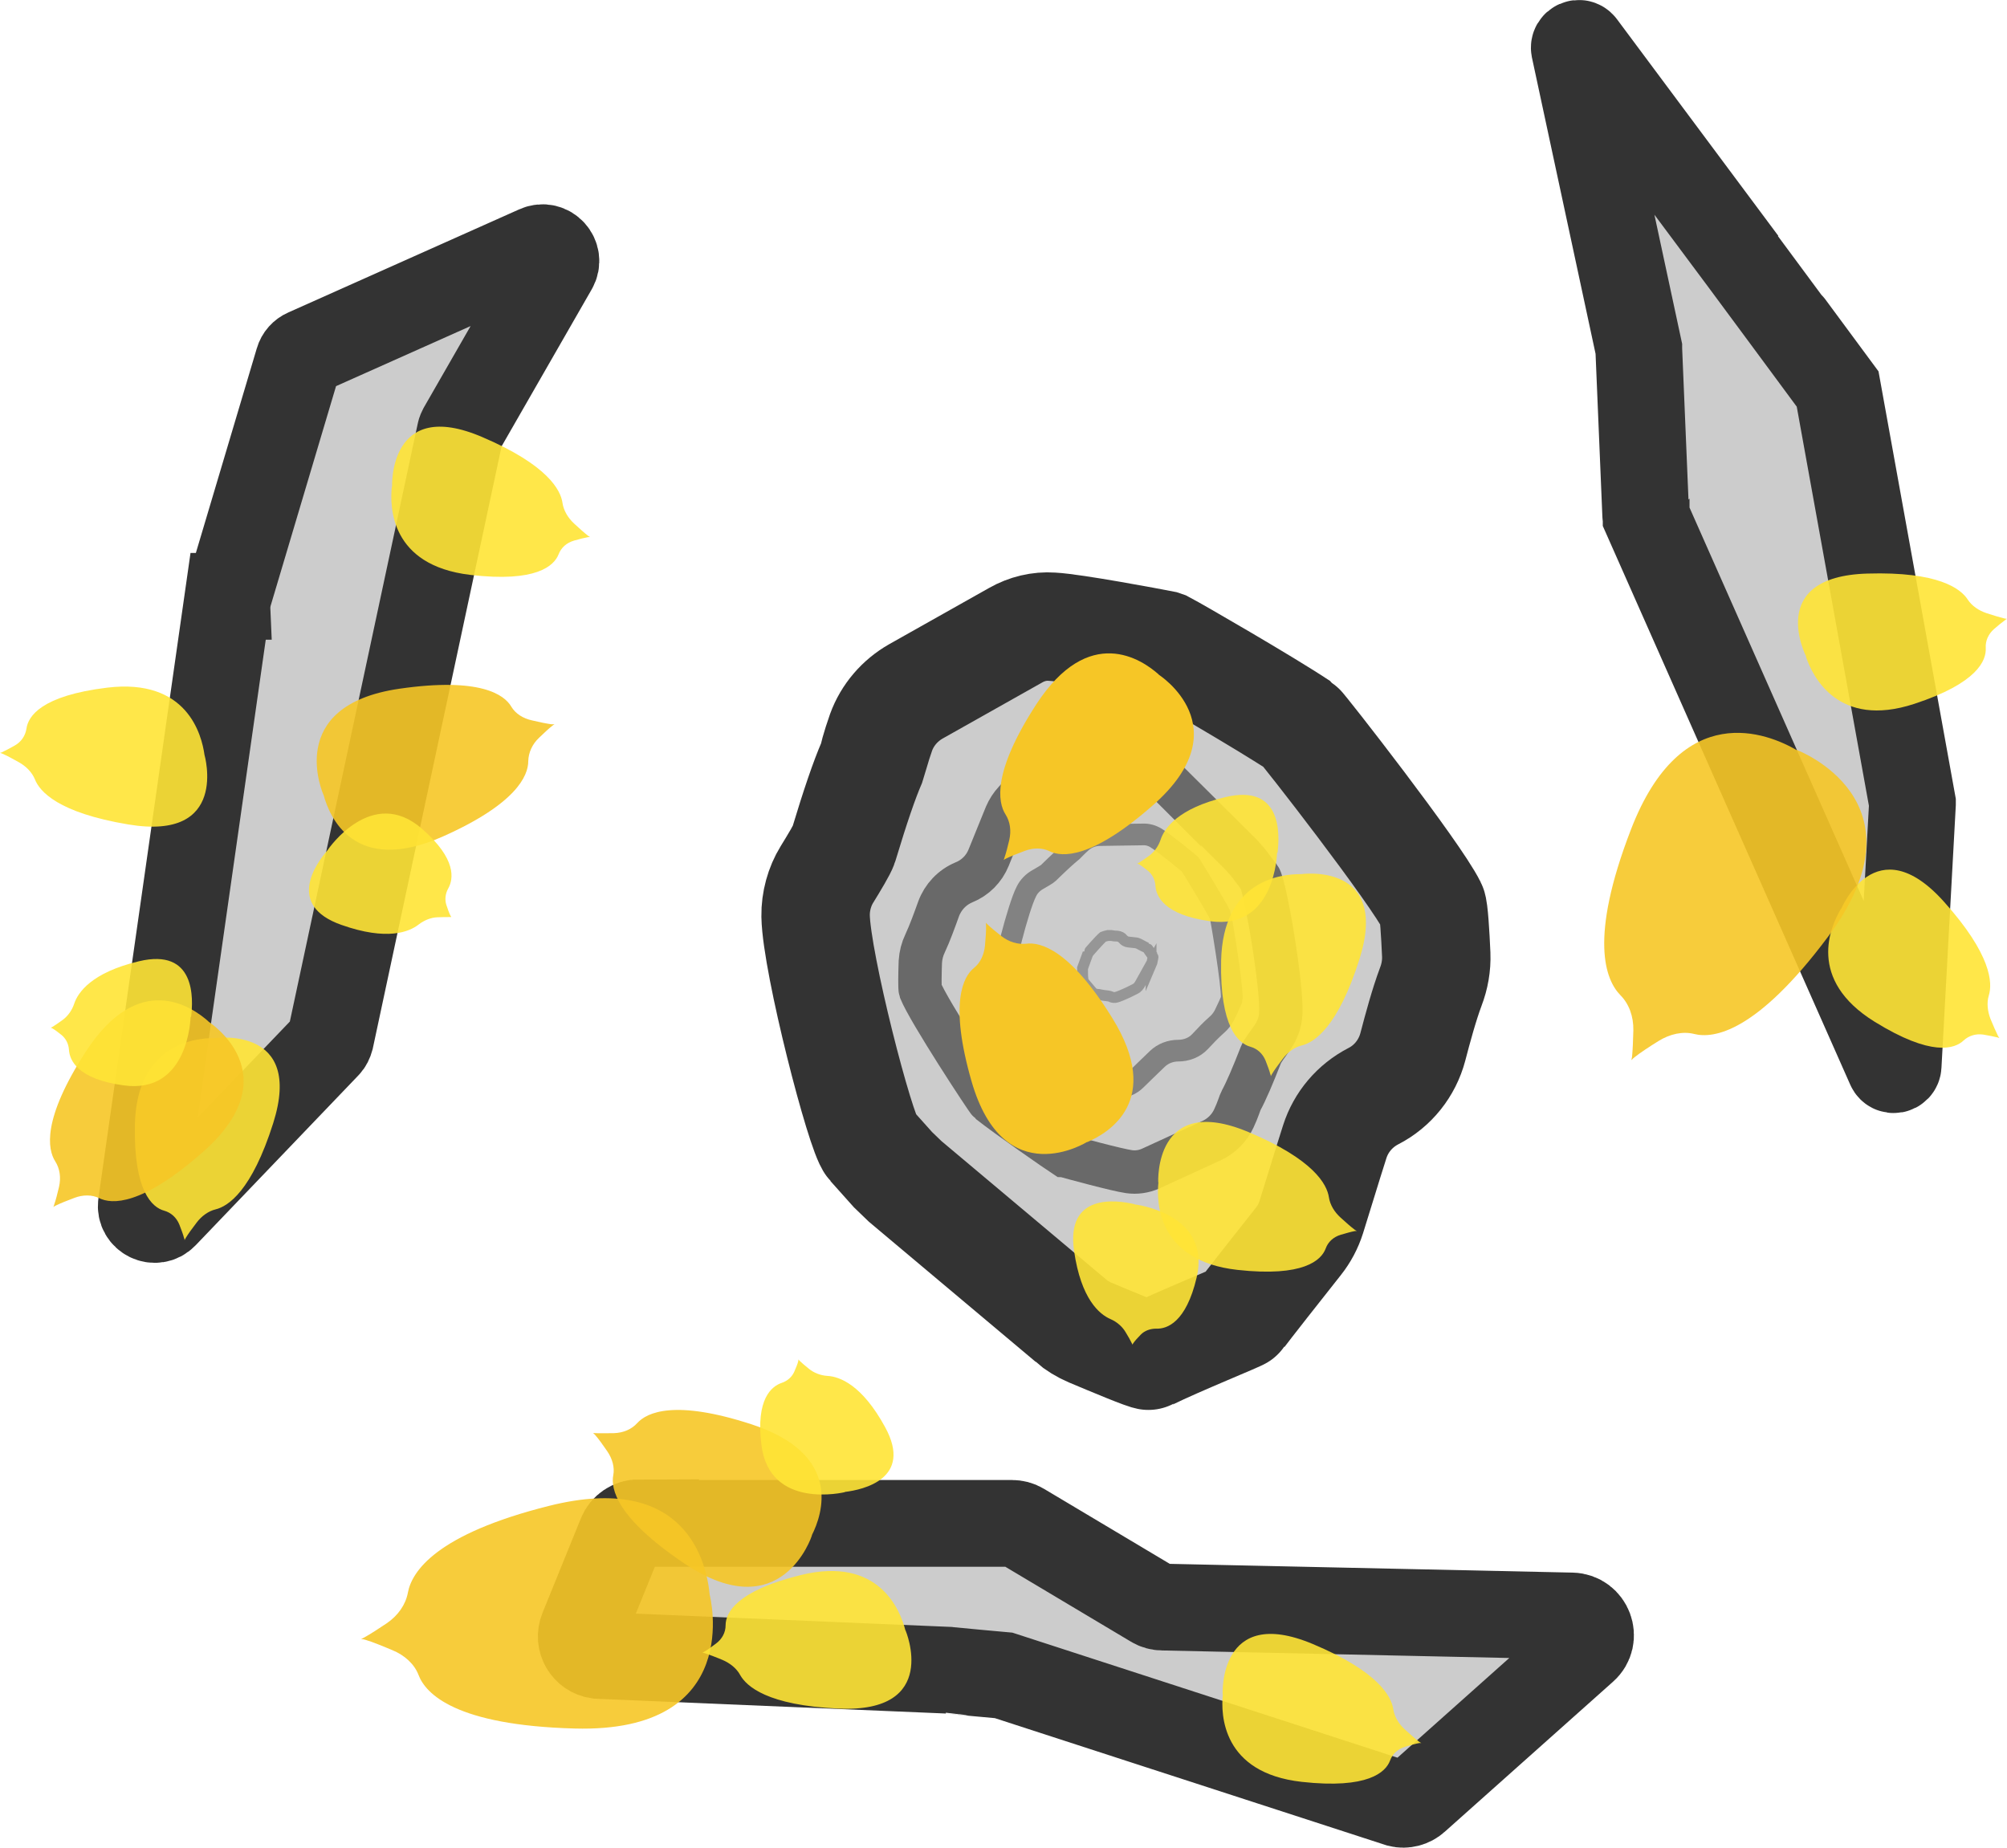
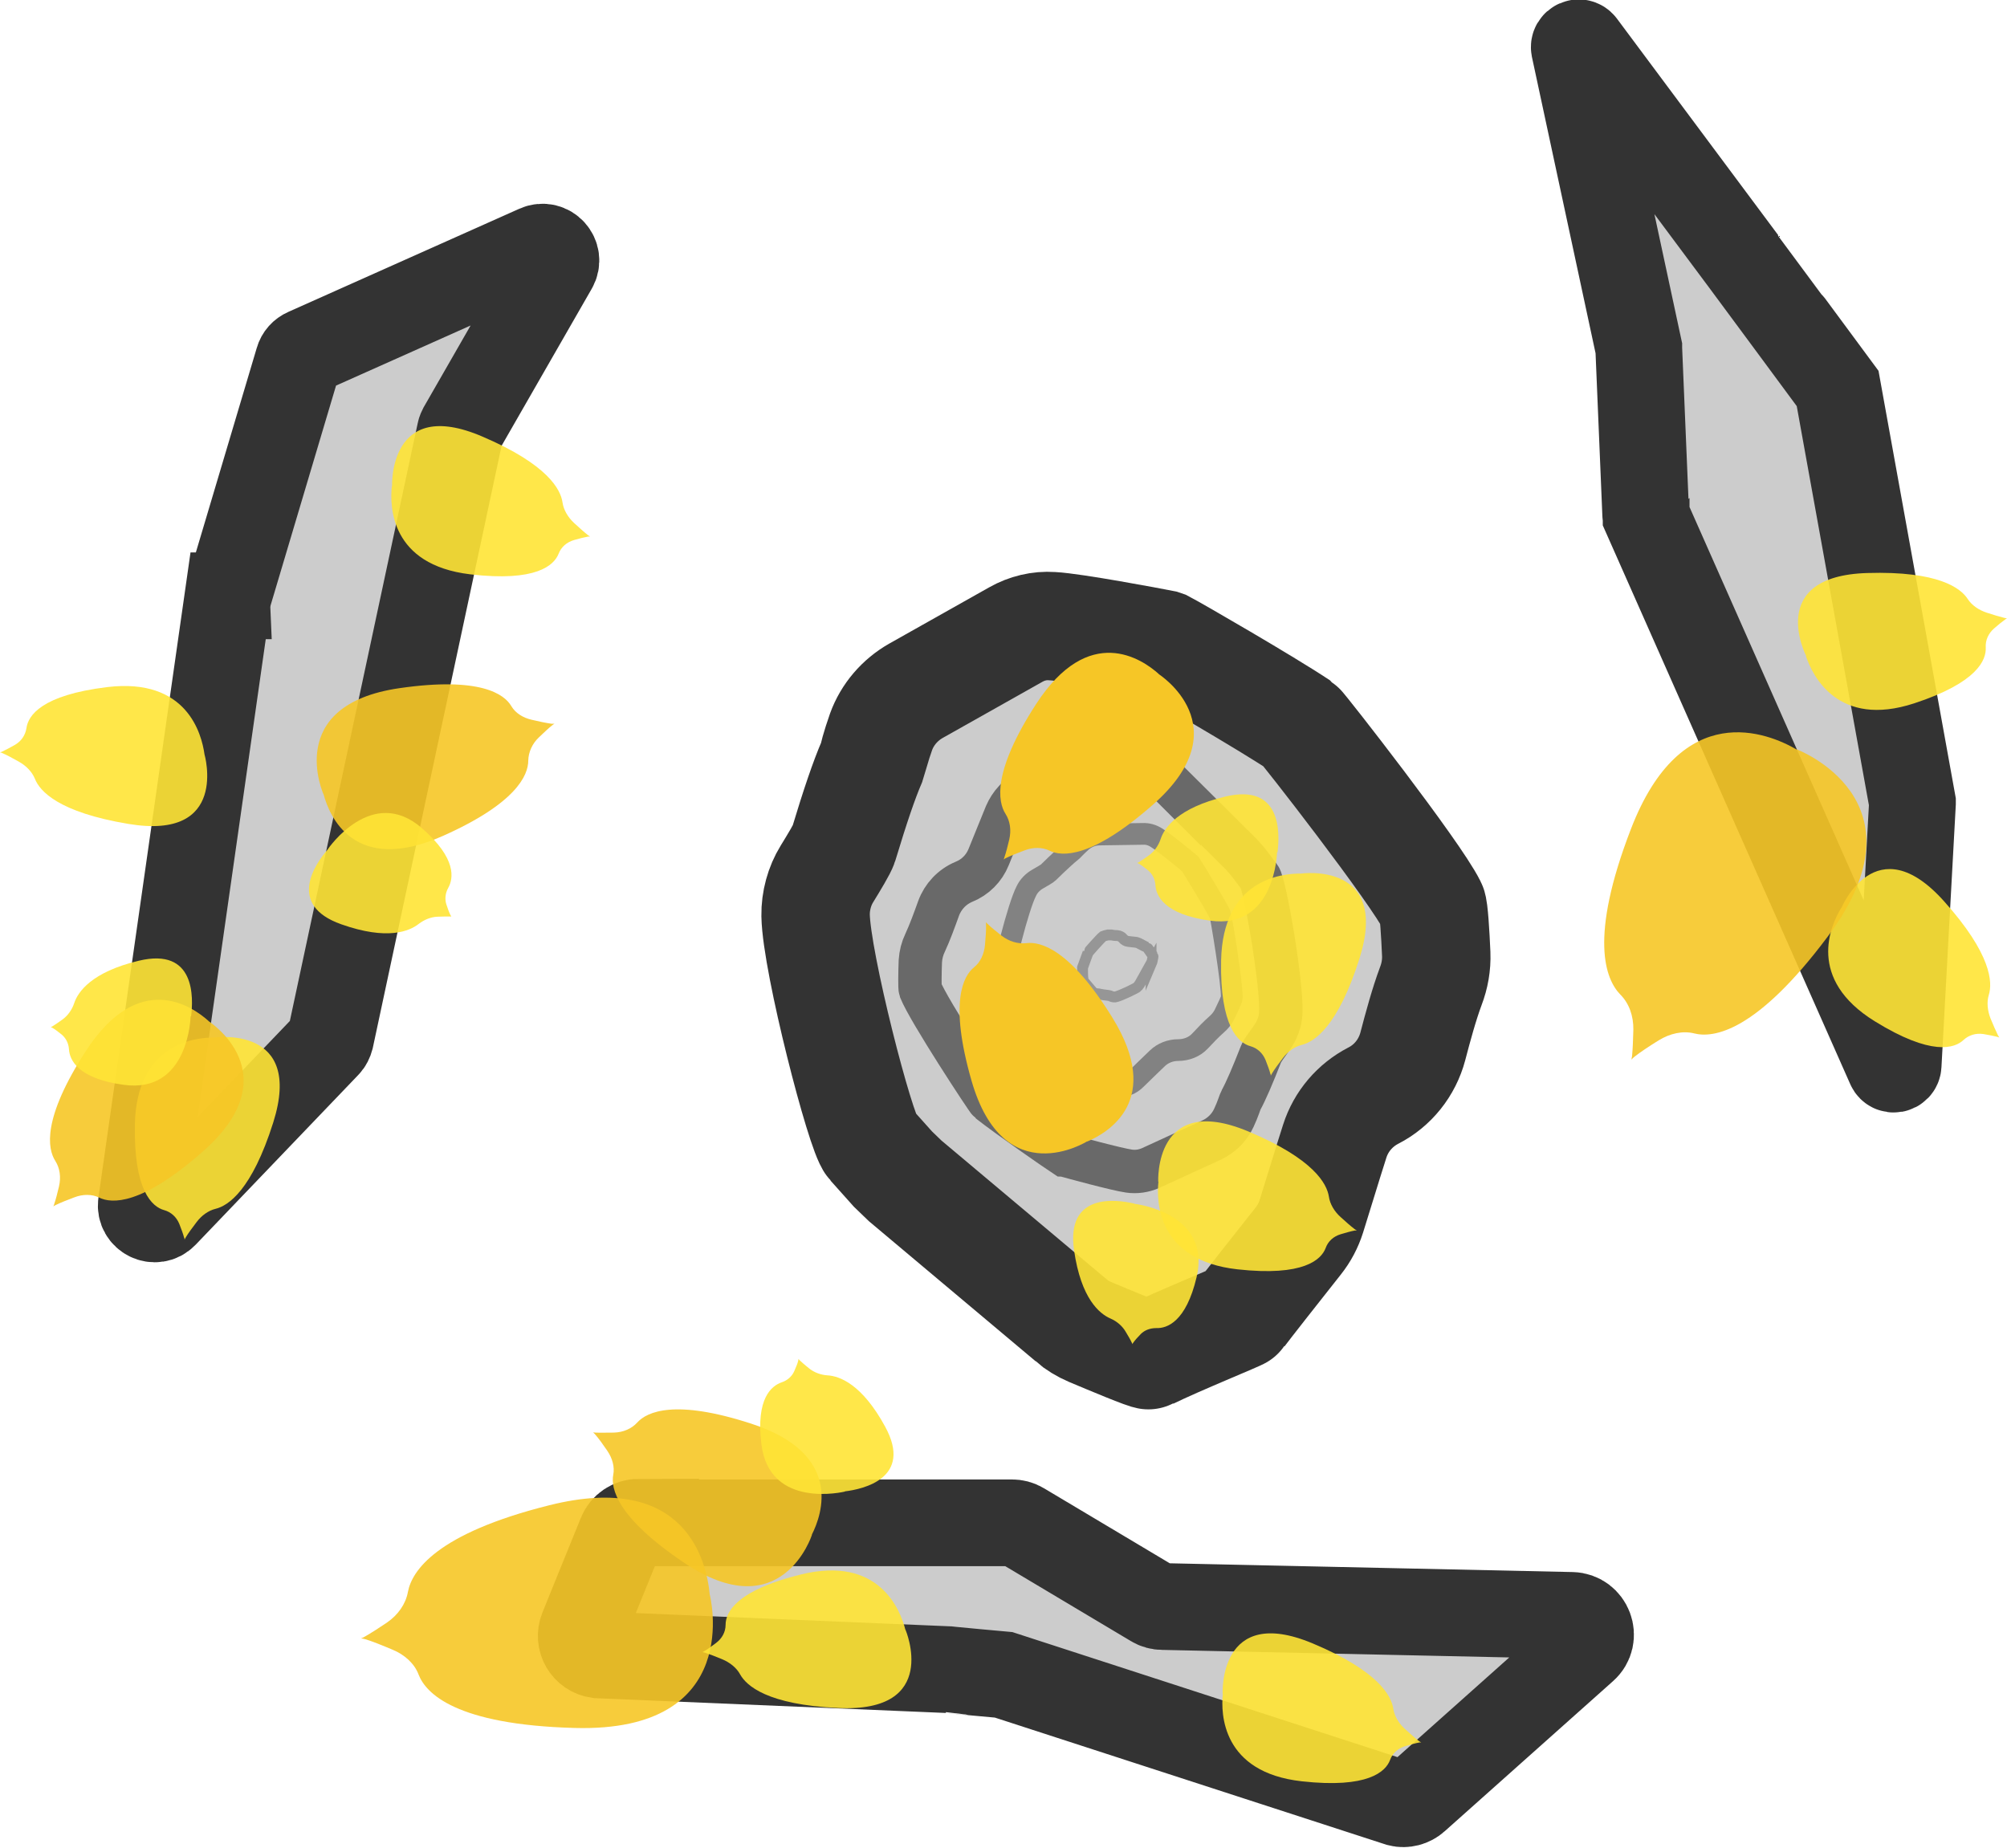
- <svg xmlns="http://www.w3.org/2000/svg" id="Layer_2" data-name="Layer 2" viewBox="0 0 92.55 85.22">
-   <defs>
-     <style>
+ <svg xmlns="http://www.w3.org/2000/svg" id="Layer_2" data-name="Layer 2" viewBox="0 0 112.85 103.869" version="1.1" width="112.85" height="103.869">
+   <defs id="defs1">
+     <style id="style1">
      .cls-1, .cls-2 {
        fill: #f6c626;
      }

      .cls-3 {
        fill: rgba(255, 228, 54, .9);
      }

      .cls-4 {
        stroke: #696969;
        stroke-width: 2px;
      }

      .cls-4, .cls-5, .cls-6, .cls-7, .cls-8 {
        fill: #ccc;
      }

      .cls-4, .cls-6, .cls-7, .cls-8 {
        stroke-miterlimit: 10;
      }

      .cls-5 {
        stroke-miterlimit: 60.47;
        stroke-width: 5px;
      }

      .cls-5, .cls-6 {
        stroke: #333;
      }

      .cls-6 {
        stroke-width: 4px;
      }

      .cls-7 {
        stroke: #969696;
        stroke-width: .5px;
      }

      .cls-8 {
        stroke: #828282;
      }

      .cls-2 {
        opacity: .9;
      }
    </style>
  </defs>
-   <g id="svg706">
-     <path class="cls-5" d="M49.36,60.89c.27,.23,.58,.42,.91,.56,.88,.37,2.64,1.11,2.72,1.07,1.32-.65,4.17-1.8,4.21-1.86,.2-.28,1.9-2.44,2.67-3.41,.27-.34,.47-.72,.6-1.13,.27-.85,.72-2.35,1.08-3.47,.29-.91,.93-1.66,1.78-2.1h0c.9-.46,1.56-1.29,1.82-2.27,.23-.88,.52-1.95,.83-2.78,.18-.47,.27-.97,.25-1.48-.04-.92-.11-2.09-.19-2.23-.77-1.56-5.98-8.23-6.11-8.32-1.58-1.05-5.77-3.47-6.23-3.71-.03-.01-.05-.02-.08-.03-.56-.11-4.12-.78-5.11-.83-.58-.04-1.16,.1-1.67,.39l-4.6,2.59c-.74,.42-1.32,1.09-1.61,1.89-.24,.67-.4,1.32-.43,1.4-.35,.81-.76,2.01-1.3,3.8-.06,.19-.43,.81-.77,1.36s-.53,1.24-.52,1.91c.04,2.18,2.07,10.03,2.55,10.56l1.02,1.14,.56,.54,7.63,6.41Z" />
-     <path class="cls-4" d="M53.11,35.34c-.15-.15-.32-.27-.5-.37-.5-.26-1.49-.78-1.54-.76-.8,.31-2.52,.85-2.55,.88-.13,.16-1.23,1.33-1.72,1.86-.17,.18-.31,.4-.41,.63-.2,.48-.54,1.34-.8,1.97-.21,.52-.62,.93-1.14,1.14h0c-.55,.23-.97,.68-1.17,1.23-.18,.5-.4,1.11-.62,1.58-.13,.27-.2,.55-.22,.85-.02,.54-.03,1.23,0,1.31,.37,.95,3.09,5.09,3.17,5.15,.87,.69,3.2,2.3,3.46,2.47,.01,0,.03,.02,.05,.02,.32,.09,2.37,.65,2.94,.73,.34,.05,.68,0,1-.14l2.81-1.29c.45-.21,.82-.57,1.03-1.03,.18-.38,.29-.75,.32-.8,.25-.46,.54-1.14,.94-2.16,.04-.11,.29-.45,.51-.76s.37-.7,.39-1.09c.08-1.27-.72-5.95-.98-6.29l-.54-.71-.3-.34-4.14-4.11Z" />
-     <path class="cls-8" d="M47.87,49.37c.05,.13,.12,.24,.2,.35,.22,.28,.67,.84,.71,.84,.55,.02,1.7,.15,1.72,.14,.12-.06,1.06-.46,1.49-.65,.15-.06,.28-.15,.4-.27,.24-.23,.66-.65,.98-.95,.26-.25,.61-.38,.96-.38h0c.38,0,.75-.14,1.01-.42,.23-.25,.52-.55,.77-.77,.14-.12,.26-.27,.35-.44,.15-.31,.34-.71,.34-.77,.03-.65-.5-3.79-.53-3.85-.33-.63-1.28-2.18-1.39-2.34,0,0-.01-.02-.02-.02-.16-.14-1.22-1-1.54-1.19-.19-.12-.4-.18-.62-.17l-1.98,.03c-.32,0-.63,.12-.87,.34-.2,.18-.37,.36-.4,.39-.26,.21-.61,.53-1.11,1.02-.05,.05-.29,.19-.5,.31s-.4,.31-.51,.54c-.38,.73-1.12,3.69-1.05,3.95l.13,.56,.09,.28,1.37,3.49Z" />
-     <path class="cls-7" d="M53.08,44.49s.03-.07,.04-.1c.02-.09,.06-.28,.05-.29-.09-.12-.26-.38-.27-.38-.03-.01-.28-.14-.39-.2-.04-.02-.08-.03-.12-.04-.09-.01-.25-.03-.36-.04-.1-.01-.18-.06-.24-.13h0c-.06-.08-.16-.13-.26-.14-.09,0-.2-.01-.29-.03-.05,0-.1,0-.15,0-.09,.02-.2,.05-.22,.06-.14,.11-.7,.75-.7,.76-.07,.18-.23,.64-.25,.69,0,0,0,0,0,0,0,.06,0,.42,.02,.52,0,.06,.03,.11,.07,.16l.34,.4c.06,.07,.13,.11,.22,.12,.07,.01,.14,.01,.15,.02,.09,.02,.21,.04,.4,.06,.02,0,.09,.03,.15,.05s.13,.03,.2,.01c.21-.05,.95-.4,.99-.46l.09-.12,.04-.07,.49-.88Z" />
-     <path class="cls-6" d="M10.52,27.5l-4,28.03c-.08,.59,.64,.95,1.06,.51l7.5-7.83c.08-.08,.13-.19,.16-.3l5.98-27.96c.01-.06,.04-.12,.07-.18l4.26-7.42c.3-.52-.24-1.12-.79-.87l-10.66,4.76c-.16,.07-.29,.21-.34,.39l-3.21,10.78s-.02,.06-.02,.09Z" />
-     <path class="cls-6" d="M75.91,23.83l11.24,25.38c.08,.19,.37,.14,.38-.07l.66-12.07s0-.03,0-.05l-3.45-19.08s-4.32-5.85-4.34-5.87l-7.44-9.99c-.13-.17-.4-.05-.36,.16l2.97,13.83s0,.02,0,.03l.32,7.65s0,.05,.02,.07Z" />
-     <path class="cls-6" d="M29.45,70.25h17.21c.16,0,.32,.04,.45,.12l6.07,3.62c.13,.08,.28,.12,.43,.12l18.87,.41c.8,.02,1.17,1.01,.57,1.54l-7.76,6.92c-.21,.19-.51,.27-.78,.2l-18.23-5.92s-2.55-.23-2.58-.24l-16.13-.68c-.57-.08-.92-.67-.7-1.21l1.77-4.36c.13-.33,.46-.55,.82-.55Z" />
+   <g id="svg706" transform="matrix(1.219338,0,0,1.219338,0,-0.03121606)">
+     <path class="cls-5" d="m 49.36,60.89 c 0.27,0.23 0.58,0.42 0.91,0.56 0.88,0.37 2.64,1.11 2.72,1.07 1.32,-0.65 4.17,-1.8 4.21,-1.86 0.2,-0.28 1.9,-2.44 2.67,-3.41 0.27,-0.34 0.47,-0.72 0.6,-1.13 0.27,-0.85 0.72,-2.35 1.08,-3.47 0.29,-0.91 0.93,-1.66 1.78,-2.1 v 0 c 0.9,-0.46 1.56,-1.29 1.82,-2.27 0.23,-0.88 0.52,-1.95 0.83,-2.78 0.18,-0.47 0.27,-0.97 0.25,-1.48 C 66.19,43.1 66.12,41.93 66.04,41.79 65.27,40.23 60.06,33.56 59.93,33.47 58.35,32.42 54.16,30 53.7,29.76 53.67,29.75 53.65,29.74 53.62,29.73 53.06,29.62 49.5,28.95 48.51,28.9 47.93,28.86 47.35,29 46.84,29.29 l -4.6,2.59 c -0.74,0.42 -1.32,1.09 -1.61,1.89 -0.24,0.67 -0.4,1.32 -0.43,1.4 -0.35,0.81 -0.76,2.01 -1.3,3.8 -0.06,0.19 -0.43,0.81 -0.77,1.36 -0.34,0.55 -0.53,1.24 -0.52,1.91 0.04,2.18 2.07,10.03 2.55,10.56 l 1.02,1.14 0.56,0.54 7.63,6.41 z" id="path1" />
+     <path class="cls-4" d="m 53.11,35.34 c -0.15,-0.15 -0.32,-0.27 -0.5,-0.37 -0.5,-0.26 -1.49,-0.78 -1.54,-0.76 -0.8,0.31 -2.52,0.85 -2.55,0.88 -0.13,0.16 -1.23,1.33 -1.72,1.86 -0.17,0.18 -0.31,0.4 -0.41,0.63 -0.2,0.48 -0.54,1.34 -0.8,1.97 -0.21,0.52 -0.62,0.93 -1.14,1.14 v 0 c -0.55,0.23 -0.97,0.68 -1.17,1.23 -0.18,0.5 -0.4,1.11 -0.62,1.58 -0.13,0.27 -0.2,0.55 -0.22,0.85 -0.02,0.54 -0.03,1.23 0,1.31 0.37,0.95 3.09,5.09 3.17,5.15 0.87,0.69 3.2,2.3 3.46,2.47 0.01,0 0.03,0.02 0.05,0.02 0.32,0.09 2.37,0.65 2.94,0.73 0.34,0.05 0.68,0 1,-0.14 l 2.81,-1.29 c 0.45,-0.21 0.82,-0.57 1.03,-1.03 0.18,-0.38 0.29,-0.75 0.32,-0.8 0.25,-0.46 0.54,-1.14 0.94,-2.16 0.04,-0.11 0.29,-0.45 0.51,-0.76 0.22,-0.31 0.37,-0.7 0.39,-1.09 0.08,-1.27 -0.72,-5.95 -0.98,-6.29 l -0.54,-0.71 -0.3,-0.34 -4.14,-4.11 z" id="path2" />
+     <path class="cls-8" d="m 47.87,49.37 c 0.05,0.13 0.12,0.24 0.2,0.35 0.22,0.28 0.67,0.84 0.71,0.84 0.55,0.02 1.7,0.15 1.72,0.14 0.12,-0.06 1.06,-0.46 1.49,-0.65 0.15,-0.06 0.28,-0.15 0.4,-0.27 0.24,-0.23 0.66,-0.65 0.98,-0.95 0.26,-0.25 0.61,-0.38 0.96,-0.38 v 0 c 0.38,0 0.75,-0.14 1.01,-0.42 0.23,-0.25 0.52,-0.55 0.77,-0.77 0.14,-0.12 0.26,-0.27 0.35,-0.44 0.15,-0.31 0.34,-0.71 0.34,-0.77 0.03,-0.65 -0.5,-3.79 -0.53,-3.85 -0.33,-0.63 -1.28,-2.18 -1.39,-2.34 0,0 -0.01,-0.02 -0.02,-0.02 -0.16,-0.14 -1.22,-1 -1.54,-1.19 -0.19,-0.12 -0.4,-0.18 -0.62,-0.17 l -1.98,0.03 c -0.32,0 -0.63,0.12 -0.87,0.34 -0.2,0.18 -0.37,0.36 -0.4,0.39 -0.26,0.21 -0.61,0.53 -1.11,1.02 -0.05,0.05 -0.29,0.19 -0.5,0.31 -0.21,0.12 -0.4,0.31 -0.51,0.54 -0.38,0.73 -1.12,3.69 -1.05,3.95 l 0.13,0.56 0.09,0.28 1.37,3.49 z" id="path3" />
+     <path class="cls-7" d="m 53.08,44.49 c 0,0 0.03,-0.07 0.04,-0.1 0.02,-0.09 0.06,-0.28 0.05,-0.29 -0.09,-0.12 -0.26,-0.38 -0.27,-0.38 -0.03,-0.01 -0.28,-0.14 -0.39,-0.2 -0.04,-0.02 -0.08,-0.03 -0.12,-0.04 -0.09,-0.01 -0.25,-0.03 -0.36,-0.04 -0.1,-0.01 -0.18,-0.06 -0.24,-0.13 v 0 c -0.06,-0.08 -0.16,-0.13 -0.26,-0.14 -0.09,0 -0.2,-0.01 -0.29,-0.03 -0.05,0 -0.1,0 -0.15,0 -0.09,0.02 -0.2,0.05 -0.22,0.06 -0.14,0.11 -0.7,0.75 -0.7,0.76 -0.07,0.18 -0.23,0.64 -0.25,0.69 0,0 0,0 0,0 0,0.06 0,0.42 0.02,0.52 0,0.06 0.03,0.11 0.07,0.16 l 0.34,0.4 c 0.06,0.07 0.13,0.11 0.22,0.12 0.07,0.01 0.14,0.01 0.15,0.02 0.09,0.02 0.21,0.04 0.4,0.06 0.02,0 0.09,0.03 0.15,0.05 0.06,0.02 0.13,0.03 0.2,0.01 0.21,-0.05 0.95,-0.4 0.99,-0.46 l 0.09,-0.12 0.04,-0.07 0.49,-0.88 z" id="path4" />
+     <path class="cls-6" d="m 10.52,27.5 -4,28.03 c -0.08,0.59 0.64,0.95 1.06,0.51 l 7.5,-7.83 c 0.08,-0.08 0.13,-0.19 0.16,-0.3 l 5.98,-27.96 c 0.01,-0.06 0.04,-0.12 0.07,-0.18 l 4.26,-7.42 c 0.3,-0.52 -0.24,-1.12 -0.79,-0.87 L 14.1,16.24 c -0.16,0.07 -0.29,0.21 -0.34,0.39 l -3.21,10.78 c 0,0 -0.02,0.06 -0.02,0.09 z" id="path5" />
+     <path class="cls-6" d="m 75.91,23.83 11.24,25.38 c 0.08,0.19 0.37,0.14 0.38,-0.07 l 0.66,-12.07 c 0,0 0,-0.03 0,-0.05 L 84.74,17.94 c 0,0 -4.32,-5.85 -4.34,-5.87 L 72.96,2.08 C 72.83,1.91 72.56,2.03 72.6,2.24 l 2.97,13.83 c 0,0 0,0.02 0,0.03 l 0.32,7.65 c 0,0 0,0.05 0.02,0.07 z" id="path6" />
+     <path class="cls-6" d="m 29.45,70.25 h 17.21 c 0.16,0 0.32,0.04 0.45,0.12 l 6.07,3.62 c 0.13,0.08 0.28,0.12 0.43,0.12 l 18.87,0.41 c 0.8,0.02 1.17,1.01 0.57,1.54 l -7.76,6.92 c -0.21,0.19 -0.51,0.27 -0.78,0.2 L 46.28,77.26 c 0,0 -2.55,-0.23 -2.58,-0.24 L 27.57,76.34 C 27,76.26 26.65,75.67 26.87,75.13 l 1.77,-4.36 c 0.13,-0.33 0.46,-0.55 0.82,-0.55 z" id="path7" />
  </g>
-   <g id="Layer_2-2" data-name="Layer 2">
-     <path class="cls-3" d="M9.91,47.87h0s4.11-.58,2.69,3.92c-.99,3.13-2.08,3.84-2.66,3.98-.33,.08-.65,.31-.88,.62-.19,.25-.39,.52-.49,.69-.02,.03-.04,.07-.06,.11,0-.03,0-.06-.02-.09-.04-.16-.13-.4-.22-.63-.13-.32-.38-.55-.7-.64-.55-.15-1.41-.89-1.35-3.96,.08-3.71,2.76-4.01,3.69-4Z" />
-     <path class="cls-2" d="M9.61,47.11h0s3.82,2.43-.26,6.02c-2.83,2.49-4.2,2.41-4.78,2.12-.33-.16-.75-.16-1.14-.01-.32,.12-.65,.25-.85,.35-.04,.02-.08,.04-.12,.07,.02-.04,.03-.07,.04-.11,.07-.2,.15-.51,.22-.81,.1-.43,.04-.85-.17-1.18-.36-.56-.61-1.95,1.41-5.07,2.44-3.75,4.88-2.08,5.66-1.38Z" />
-     <path class="cls-3" d="M8.79,46.89h0s-.07,3.59-3.1,3.16c-2.11-.29-2.48-1.15-2.51-1.64-.02-.29-.15-.52-.34-.68-.15-.12-.32-.25-.43-.31-.02-.01-.05-.02-.07-.03,.02,0,.04-.02,.07-.03,.12-.07,.3-.2,.47-.32,.25-.18,.44-.45,.54-.75,.17-.52,.8-1.44,2.98-1.96,2.62-.63,2.52,1.72,2.41,2.57Z" />
-     <path class="cls-3" d="M9.43,34.81h0s1.15,3.99-3.51,3.21c-3.24-.54-4.09-1.52-4.31-2.08-.13-.32-.4-.6-.74-.79-.27-.15-.56-.31-.75-.39-.04-.02-.08-.03-.12-.04,.03,0,.06-.02,.09-.03,.15-.07,.38-.19,.59-.31,.3-.17,.49-.45,.54-.78,.08-.57,.68-1.52,3.73-1.89,3.68-.44,4.35,2.17,4.48,3.1Z" />
-     <path class="cls-2" d="M14.92,36.66h0s-1.87-4.12,3.5-4.9c3.73-.54,4.84,.28,5.16,.83,.19,.32,.54,.54,.95,.63,.33,.08,.68,.15,.9,.18,.04,0,.09,0,.14,0-.03,.02-.07,.04-.09,.06-.17,.13-.4,.35-.62,.56-.32,.3-.49,.69-.5,1.08,0,.67-.55,1.97-3.95,3.48-4.09,1.81-5.22-.92-5.49-1.93Z" />
-     <path class="cls-3" d="M15.13,39.17h0s2.02-2.97,4.33-.95c1.61,1.4,1.45,2.32,1.21,2.75-.14,.25-.16,.52-.09,.75,.06,.19,.13,.38,.19,.5,.01,.02,.03,.04,.04,.07-.02,0-.05,0-.07,0-.14,0-.36,0-.57,.01-.3,.01-.61,.14-.86,.33-.43,.34-1.45,.77-3.57,.02-2.55-.9-1.18-2.82-.62-3.46Z" />
-     <path class="cls-3" d="M53.41,54.52h0s-.2-4.14,4.15-2.32c3.03,1.27,3.63,2.42,3.72,3.01,.05,.34,.25,.68,.54,.94,.23,.21,.48,.43,.64,.55,.03,.02,.07,.05,.11,.07-.03,0-.06,0-.09,0-.17,.03-.41,.1-.65,.17-.34,.1-.59,.33-.7,.64-.2,.53-1.01,1.32-4.07,.98-3.68-.41-3.74-3.11-3.64-4.04Z" />
-     <path class="cls-3" d="M52.32,55.54h0s3.56,.4,2.86,3.38c-.49,2.07-1.37,2.37-1.86,2.35-.29,0-.54,.1-.71,.27-.14,.14-.28,.3-.35,.4-.01,.02-.03,.04-.04,.07,0-.02-.02-.05-.03-.07-.06-.13-.17-.32-.28-.5-.15-.26-.4-.48-.7-.61-.51-.22-1.36-.92-1.68-3.14-.39-2.67,1.94-2.36,2.78-2.16Z" />
-     <path class="cls-1" d="M53.43,31.11h0s3.82,2.43-.26,6.02c-2.83,2.49-4.2,2.41-4.78,2.12-.33-.16-.75-.16-1.14-.01-.32,.12-.65,.25-.85,.35-.04,.02-.08,.04-.12,.07,.02-.04,.03-.07,.04-.11,.07-.2,.15-.51,.22-.81,.1-.43,.04-.85-.17-1.18-.36-.56-.61-1.95,1.41-5.07,2.44-3.75,4.88-2.08,5.66-1.38Z" />
-     <path class="cls-3" d="M60,40.31h0s4.11-.58,2.69,3.92c-.99,3.13-2.08,3.84-2.66,3.98-.33,.08-.65,.31-.88,.62-.19,.25-.39,.52-.49,.69-.02,.03-.04,.07-.06,.11,0-.03,0-.06-.02-.09-.04-.16-.13-.4-.22-.63-.13-.32-.38-.55-.7-.64-.55-.15-1.41-.89-1.35-3.96,.08-3.71,2.76-4.01,3.69-4Z" />
-     <path class="cls-1" d="M50.13,52.66h0s-3.83,2.41-5.33-2.8c-1.04-3.62-.38-4.83,.12-5.23,.29-.23,.46-.61,.5-1.02,.03-.34,.06-.7,.05-.92,0-.04,0-.09-.01-.14,.03,.03,.05,.06,.08,.08,.15,.15,.4,.35,.64,.54,.35,.27,.75,.39,1.14,.35,.66-.09,2.03,.28,3.98,3.44,2.35,3.81-.2,5.3-1.17,5.71Z" />
-     <path class="cls-3" d="M58.89,39.32h0s-.07,3.59-3.1,3.16c-2.11-.29-2.48-1.15-2.51-1.64-.02-.29-.15-.52-.34-.68-.15-.12-.32-.25-.43-.31-.02-.01-.05-.02-.07-.03,.02,0,.04-.02,.07-.03,.12-.07,.3-.2,.47-.32,.25-.18,.44-.45,.54-.75,.17-.52,.8-1.44,2.98-1.96,2.62-.63,2.52,1.72,2.41,2.57Z" />
-     <path class="cls-3" d="M83.29,30.28h0s-1.9-3.69,2.82-3.83c3.28-.1,4.31,.7,4.63,1.2,.19,.29,.51,.51,.88,.63,.3,.1,.61,.19,.81,.24,.04,0,.08,.02,.12,.02-.03,.01-.06,.03-.08,.05-.14,.1-.34,.26-.52,.42-.26,.23-.4,.54-.38,.87,.03,.57-.37,1.62-3.3,2.58-3.52,1.15-4.69-1.28-4.99-2.17Z" />
-     <path class="cls-3" d="M84.91,41.9h0s1.59-3.83,4.74-.31c2.19,2.44,2.24,3.75,2.06,4.32-.1,.33-.06,.72,.08,1.08,.12,.29,.25,.59,.34,.77,.02,.04,.04,.07,.07,.11-.03-.01-.06-.02-.09-.03-.16-.04-.41-.09-.65-.13-.35-.05-.67,.05-.91,.27-.41,.39-1.48,.76-4.1-.86-3.15-1.95-2.04-4.41-1.55-5.22Z" />
-     <path class="cls-2" d="M82.85,34.58h0s6.16,2.32,1.43,8.64c-3.28,4.39-5.26,4.69-6.16,4.46-.52-.13-1.11,0-1.63,.32-.42,.26-.86,.55-1.11,.75-.05,.04-.1,.08-.15,.14,.01-.06,.02-.11,.03-.16,.03-.31,.05-.77,.06-1.22,.01-.64-.2-1.22-.6-1.62-.68-.7-1.46-2.59,.49-7.64,2.34-6.07,6.32-4.43,7.64-3.66Z" />
-     <path class="cls-2" d="M32.73,73.56h0s1.65,6.37-6.24,6.15c-5.48-.15-6.86-1.6-7.19-2.47-.19-.5-.64-.91-1.2-1.14-.45-.19-.94-.39-1.25-.48-.06-.02-.13-.03-.2-.04,.05-.02,.1-.04,.15-.07,.27-.15,.66-.4,1.03-.65,.53-.36,.88-.87,.98-1.42,.18-.96,1.28-2.69,6.52-4,6.31-1.58,7.26,2.61,7.4,4.13Z" />
-     <path class="cls-3" d="M41.76,75.19h0s1.62,3.82-3.1,3.6c-3.28-.15-4.24-1.03-4.53-1.55-.16-.3-.47-.55-.83-.7-.29-.12-.6-.24-.79-.3-.04-.01-.08-.02-.12-.03,.03-.01,.06-.02,.08-.04,.15-.08,.35-.23,.55-.38,.28-.21,.44-.51,.44-.84,0-.57,.49-1.59,3.48-2.32,3.6-.88,4.58,1.64,4.81,2.55Z" />
-     <path class="cls-2" d="M37.44,70.81h0s-1.38,4.31-5.88,1.29c-3.13-2.1-3.4-3.45-3.28-4.07,.07-.36-.04-.76-.28-1.11-.19-.28-.4-.57-.55-.74-.03-.03-.06-.07-.1-.1,.04,0,.08,.01,.11,.01,.21,.01,.53,0,.84,0,.44-.01,.83-.18,1.09-.47,.45-.49,1.73-1.09,5.26,.06,4.25,1.39,3.26,4.18,2.79,5.11Z" />
-     <path class="cls-3" d="M38.96,68.81h0s-3.48,.85-3.85-2.19c-.26-2.11,.47-2.69,.94-2.85,.27-.09,.47-.28,.57-.5,.08-.18,.16-.37,.19-.5,0-.02,.01-.05,.01-.08,.02,.02,.03,.04,.05,.06,.1,.1,.27,.24,.43,.37,.23,.19,.54,.31,.86,.33,.55,.03,1.59,.4,2.66,2.37,1.29,2.37-1.02,2.88-1.86,2.98Z" />
-     <path class="cls-3" d="M56.38,78.13h0s-.2-4.14,4.15-2.32c3.03,1.27,3.63,2.42,3.72,3.01,.05,.34,.25,.68,.54,.94,.23,.21,.48,.43,.64,.55,.03,.02,.07,.05,.11,.07-.03,0-.06,0-.09,0-.17,.03-.41,.1-.65,.17-.34,.1-.59,.33-.7,.64-.2,.53-1.01,1.32-4.07,.98-3.68-.41-3.74-3.11-3.64-4.04Z" />
-     <path class="cls-3" d="M18.08,22.44h0s-.17-4.15,4.17-2.28c3.02,1.29,3.61,2.45,3.69,3.04,.05,.34,.25,.68,.53,.94,.23,.21,.47,.43,.64,.56,.03,.02,.07,.05,.1,.07-.03,0-.06,0-.09,0-.17,.03-.41,.09-.65,.16-.34,.1-.59,.32-.71,.63-.21,.53-1.02,1.31-4.08,.95-3.68-.44-3.71-3.14-3.61-4.07Z" />
+   <g id="Layer_2-2" data-name="Layer 2" transform="matrix(1.219338,0,0,1.219338,0,-0.03121606)">
+     <path class="cls-3" d="m 9.91,47.87 v 0 c 0,0 4.11,-0.58 2.69,3.92 -0.99,3.13 -2.08,3.84 -2.66,3.98 -0.33,0.08 -0.65,0.31 -0.88,0.62 -0.19,0.25 -0.39,0.52 -0.49,0.69 -0.02,0.03 -0.04,0.07 -0.06,0.11 0,-0.03 0,-0.06 -0.02,-0.09 C 8.45,56.94 8.36,56.7 8.27,56.47 8.14,56.15 7.89,55.92 7.57,55.83 7.02,55.68 6.16,54.94 6.22,51.87 c 0.08,-3.71 2.76,-4.01 3.69,-4 z" id="path8" />
+     <path class="cls-2" d="m 9.61,47.11 v 0 c 0,0 3.82,2.43 -0.26,6.02 -2.83,2.49 -4.2,2.41 -4.78,2.12 C 4.24,55.09 3.82,55.09 3.43,55.24 3.11,55.36 2.78,55.49 2.58,55.59 2.54,55.61 2.5,55.63 2.46,55.66 2.48,55.62 2.49,55.59 2.5,55.55 2.57,55.35 2.65,55.04 2.72,54.74 2.82,54.31 2.76,53.89 2.55,53.56 2.19,53 1.94,51.61 3.96,48.49 6.4,44.74 8.84,46.41 9.62,47.11 Z" id="path9" />
+     <path class="cls-3" d="m 8.79,46.89 v 0 c 0,0 -0.07,3.59 -3.1,3.16 C 3.58,49.76 3.21,48.9 3.18,48.41 3.16,48.12 3.03,47.89 2.84,47.73 2.69,47.61 2.52,47.48 2.41,47.42 2.39,47.41 2.36,47.4 2.34,47.39 c 0.02,0 0.04,-0.02 0.07,-0.03 0.12,-0.07 0.3,-0.2 0.47,-0.32 0.25,-0.18 0.44,-0.45 0.54,-0.75 0.17,-0.52 0.8,-1.44 2.98,-1.96 2.62,-0.63 2.52,1.72 2.41,2.57 z" id="path10" />
+     <path class="cls-3" d="m 9.43,34.81 v 0 c 0,0 1.15,3.99 -3.51,3.21 C 2.68,37.48 1.83,36.5 1.61,35.94 1.48,35.62 1.21,35.34 0.87,35.15 0.6,35 0.31,34.84 0.12,34.76 0.08,34.74 0.04,34.73 0,34.72 c 0.03,0 0.06,-0.02 0.09,-0.03 0.15,-0.07 0.38,-0.19 0.59,-0.31 0.3,-0.17 0.49,-0.45 0.54,-0.78 0.08,-0.57 0.68,-1.52 3.73,-1.89 3.68,-0.44 4.35,2.17 4.48,3.1 z" id="path11" />
+     <path class="cls-2" d="m 14.92,36.66 v 0 c 0,0 -1.87,-4.12 3.5,-4.9 3.73,-0.54 4.84,0.28 5.16,0.83 0.19,0.32 0.54,0.54 0.95,0.63 0.33,0.08 0.68,0.15 0.9,0.18 0.04,0 0.09,0 0.14,0 -0.03,0.02 -0.07,0.04 -0.09,0.06 -0.17,0.13 -0.4,0.35 -0.62,0.56 -0.32,0.3 -0.49,0.69 -0.5,1.08 0,0.67 -0.55,1.97 -3.95,3.48 -4.09,1.81 -5.22,-0.92 -5.49,-1.93 z" id="path12" />
+     <path class="cls-3" d="m 15.13,39.17 v 0 c 0,0 2.02,-2.97 4.33,-0.95 1.61,1.4 1.45,2.32 1.21,2.75 -0.14,0.25 -0.16,0.52 -0.09,0.75 0.06,0.19 0.13,0.38 0.19,0.5 0.01,0.02 0.03,0.04 0.04,0.07 -0.02,0 -0.05,0 -0.07,0 -0.14,0 -0.36,0 -0.57,0.01 -0.3,0.01 -0.61,0.14 -0.86,0.33 -0.43,0.34 -1.45,0.77 -3.57,0.02 -2.55,-0.9 -1.18,-2.82 -0.62,-3.46 z" id="path13" />
+     <path class="cls-3" d="m 53.41,54.52 v 0 c 0,0 -0.2,-4.14 4.15,-2.32 3.03,1.27 3.63,2.42 3.72,3.01 0.05,0.34 0.25,0.68 0.54,0.94 0.23,0.21 0.48,0.43 0.64,0.55 0.03,0.02 0.07,0.05 0.11,0.07 -0.03,0 -0.06,0 -0.09,0 -0.17,0.03 -0.41,0.1 -0.65,0.17 -0.34,0.1 -0.59,0.33 -0.7,0.64 -0.2,0.53 -1.01,1.32 -4.07,0.98 -3.68,-0.41 -3.74,-3.11 -3.64,-4.04 z" id="path14" />
+     <path class="cls-3" d="m 52.32,55.54 v 0 c 0,0 3.56,0.4 2.86,3.38 -0.49,2.07 -1.37,2.37 -1.86,2.35 -0.29,0 -0.54,0.1 -0.71,0.27 -0.14,0.14 -0.28,0.3 -0.35,0.4 -0.01,0.02 -0.03,0.04 -0.04,0.07 0,-0.02 -0.02,-0.05 -0.03,-0.07 -0.06,-0.13 -0.17,-0.32 -0.28,-0.5 -0.15,-0.26 -0.4,-0.48 -0.7,-0.61 -0.51,-0.22 -1.36,-0.92 -1.68,-3.14 -0.39,-2.67 1.94,-2.36 2.78,-2.16 z" id="path15" />
+     <path class="cls-1" d="m 53.43,31.11 v 0 c 0,0 3.82,2.43 -0.26,6.02 -2.83,2.49 -4.2,2.41 -4.78,2.12 -0.33,-0.16 -0.75,-0.16 -1.14,-0.01 -0.32,0.12 -0.65,0.25 -0.85,0.35 -0.04,0.02 -0.08,0.04 -0.12,0.07 0.02,-0.04 0.03,-0.07 0.04,-0.11 0.07,-0.2 0.15,-0.51 0.22,-0.81 0.1,-0.43 0.04,-0.85 -0.17,-1.18 -0.36,-0.56 -0.61,-1.95 1.41,-5.07 2.44,-3.75 4.88,-2.08 5.66,-1.38 z" id="path16" />
+     <path class="cls-3" d="m 60,40.31 v 0 c 0,0 4.11,-0.58 2.69,3.92 -0.99,3.13 -2.08,3.84 -2.66,3.98 -0.33,0.08 -0.65,0.31 -0.88,0.62 -0.19,0.25 -0.39,0.52 -0.49,0.69 -0.02,0.03 -0.04,0.07 -0.06,0.11 0,-0.03 0,-0.06 -0.02,-0.09 -0.04,-0.16 -0.13,-0.4 -0.22,-0.63 -0.13,-0.32 -0.38,-0.55 -0.7,-0.64 -0.55,-0.15 -1.41,-0.89 -1.35,-3.96 0.08,-3.71 2.76,-4.01 3.69,-4 z" id="path17" />
+     <path class="cls-1" d="m 50.13,52.66 v 0 c 0,0 -3.83,2.41 -5.33,-2.8 -1.04,-3.62 -0.38,-4.83 0.12,-5.23 0.29,-0.23 0.46,-0.61 0.5,-1.02 0.03,-0.34 0.06,-0.7 0.05,-0.92 0,-0.04 0,-0.09 -0.01,-0.14 0.03,0.03 0.05,0.06 0.08,0.08 0.15,0.15 0.4,0.35 0.64,0.54 0.35,0.27 0.75,0.39 1.14,0.35 0.66,-0.09 2.03,0.28 3.98,3.44 2.35,3.81 -0.2,5.3 -1.17,5.71 z" id="path18" />
+     <path class="cls-3" d="m 58.89,39.32 v 0 c 0,0 -0.07,3.59 -3.1,3.16 -2.11,-0.29 -2.48,-1.15 -2.51,-1.64 -0.02,-0.29 -0.15,-0.52 -0.34,-0.68 -0.15,-0.12 -0.32,-0.25 -0.43,-0.31 -0.02,-0.01 -0.05,-0.02 -0.07,-0.03 0.02,0 0.04,-0.02 0.07,-0.03 0.12,-0.07 0.3,-0.2 0.47,-0.32 0.25,-0.18 0.44,-0.45 0.54,-0.75 0.17,-0.52 0.8,-1.44 2.98,-1.96 2.62,-0.63 2.52,1.72 2.41,2.57 z" id="path19" />
+     <path class="cls-3" d="m 83.29,30.28 v 0 c 0,0 -1.9,-3.69 2.82,-3.83 3.28,-0.1 4.31,0.7 4.63,1.2 0.19,0.29 0.51,0.51 0.88,0.63 0.3,0.1 0.61,0.19 0.81,0.24 0.04,0 0.08,0.02 0.12,0.02 -0.03,0.01 -0.06,0.03 -0.08,0.05 -0.14,0.1 -0.34,0.26 -0.52,0.42 -0.26,0.23 -0.4,0.54 -0.38,0.87 0.03,0.57 -0.37,1.62 -3.3,2.58 -3.52,1.15 -4.69,-1.28 -4.99,-2.17 z" id="path20" />
+     <path class="cls-3" d="m 84.91,41.9 v 0 c 0,0 1.59,-3.83 4.74,-0.31 2.19,2.44 2.24,3.75 2.06,4.32 -0.1,0.33 -0.06,0.72 0.08,1.08 0.12,0.29 0.25,0.59 0.34,0.77 0.02,0.04 0.04,0.07 0.07,0.11 -0.03,-0.01 -0.06,-0.02 -0.09,-0.03 -0.16,-0.04 -0.41,-0.09 -0.65,-0.13 -0.35,-0.05 -0.67,0.05 -0.91,0.27 -0.41,0.39 -1.48,0.76 -4.1,-0.86 C 83.3,45.17 84.41,42.71 84.9,41.9 Z" id="path21" />
+     <path class="cls-2" d="m 82.85,34.58 v 0 c 0,0 6.16,2.32 1.43,8.64 -3.28,4.39 -5.26,4.69 -6.16,4.46 -0.52,-0.13 -1.11,0 -1.63,0.32 -0.42,0.26 -0.86,0.55 -1.11,0.75 -0.05,0.04 -0.1,0.08 -0.15,0.14 0.01,-0.06 0.02,-0.11 0.03,-0.16 0.03,-0.31 0.05,-0.77 0.06,-1.22 0.01,-0.64 -0.2,-1.22 -0.6,-1.62 -0.68,-0.7 -1.46,-2.59 0.49,-7.64 2.34,-6.07 6.32,-4.43 7.64,-3.66 z" id="path22" />
+     <path class="cls-2" d="m 32.73,73.56 v 0 c 0,0 1.65,6.37 -6.24,6.15 -5.48,-0.15 -6.86,-1.6 -7.19,-2.47 -0.19,-0.5 -0.64,-0.91 -1.2,-1.14 -0.45,-0.19 -0.94,-0.39 -1.25,-0.48 -0.06,-0.02 -0.13,-0.03 -0.2,-0.04 0.05,-0.02 0.1,-0.04 0.15,-0.07 0.27,-0.15 0.66,-0.4 1.03,-0.65 0.53,-0.36 0.88,-0.87 0.98,-1.42 0.18,-0.96 1.28,-2.69 6.52,-4 6.31,-1.58 7.26,2.61 7.4,4.13 z" id="path23" />
+     <path class="cls-3" d="m 41.76,75.19 v 0 c 0,0 1.62,3.82 -3.1,3.6 -3.28,-0.15 -4.24,-1.03 -4.53,-1.55 -0.16,-0.3 -0.47,-0.55 -0.83,-0.7 -0.29,-0.12 -0.6,-0.24 -0.79,-0.3 -0.04,-0.01 -0.08,-0.02 -0.12,-0.03 0.03,-0.01 0.06,-0.02 0.08,-0.04 0.15,-0.08 0.35,-0.23 0.55,-0.38 0.28,-0.21 0.44,-0.51 0.44,-0.84 0,-0.57 0.49,-1.59 3.48,-2.32 3.6,-0.88 4.58,1.64 4.81,2.55 z" id="path24" />
+     <path class="cls-2" d="m 37.44,70.81 v 0 c 0,0 -1.38,4.31 -5.88,1.29 -3.13,-2.1 -3.4,-3.45 -3.28,-4.07 0.07,-0.36 -0.04,-0.76 -0.28,-1.11 -0.19,-0.28 -0.4,-0.57 -0.55,-0.74 -0.03,-0.03 -0.06,-0.07 -0.1,-0.1 0.04,0 0.08,0.01 0.11,0.01 0.21,0.01 0.53,0 0.84,0 0.44,-0.01 0.83,-0.18 1.09,-0.47 0.45,-0.49 1.73,-1.09 5.26,0.06 4.25,1.39 3.26,4.18 2.79,5.11 z" id="path25" />
+     <path class="cls-3" d="m 38.96,68.81 v 0 c 0,0 -3.48,0.85 -3.85,-2.19 -0.26,-2.11 0.47,-2.69 0.94,-2.85 0.27,-0.09 0.47,-0.28 0.57,-0.5 0.08,-0.18 0.16,-0.37 0.19,-0.5 0,-0.02 0.01,-0.05 0.01,-0.08 0.02,0.02 0.03,0.04 0.05,0.06 0.1,0.1 0.27,0.24 0.43,0.37 0.23,0.19 0.54,0.31 0.86,0.33 0.55,0.03 1.59,0.4 2.66,2.37 1.29,2.37 -1.02,2.88 -1.86,2.98 z" id="path26" />
+     <path class="cls-3" d="m 56.38,78.13 v 0 c 0,0 -0.2,-4.14 4.15,-2.32 3.03,1.27 3.63,2.42 3.72,3.01 0.05,0.34 0.25,0.68 0.54,0.94 0.23,0.21 0.48,0.43 0.64,0.55 0.03,0.02 0.07,0.05 0.11,0.07 -0.03,0 -0.06,0 -0.09,0 -0.17,0.03 -0.41,0.1 -0.65,0.17 -0.34,0.1 -0.59,0.33 -0.7,0.64 -0.2,0.53 -1.01,1.32 -4.07,0.98 -3.68,-0.41 -3.74,-3.11 -3.64,-4.04 z" id="path27" />
+     <path class="cls-3" d="m 18.08,22.44 v 0 c 0,0 -0.17,-4.15 4.17,-2.28 3.02,1.29 3.61,2.45 3.69,3.04 0.05,0.34 0.25,0.68 0.53,0.94 0.23,0.21 0.47,0.43 0.64,0.56 0.03,0.02 0.07,0.05 0.1,0.07 -0.03,0 -0.06,0 -0.09,0 -0.17,0.03 -0.41,0.09 -0.65,0.16 -0.34,0.1 -0.59,0.32 -0.71,0.63 -0.21,0.53 -1.02,1.31 -4.08,0.95 C 18,26.07 17.97,23.37 18.07,22.44 Z" id="path28" />
  </g>
</svg>
